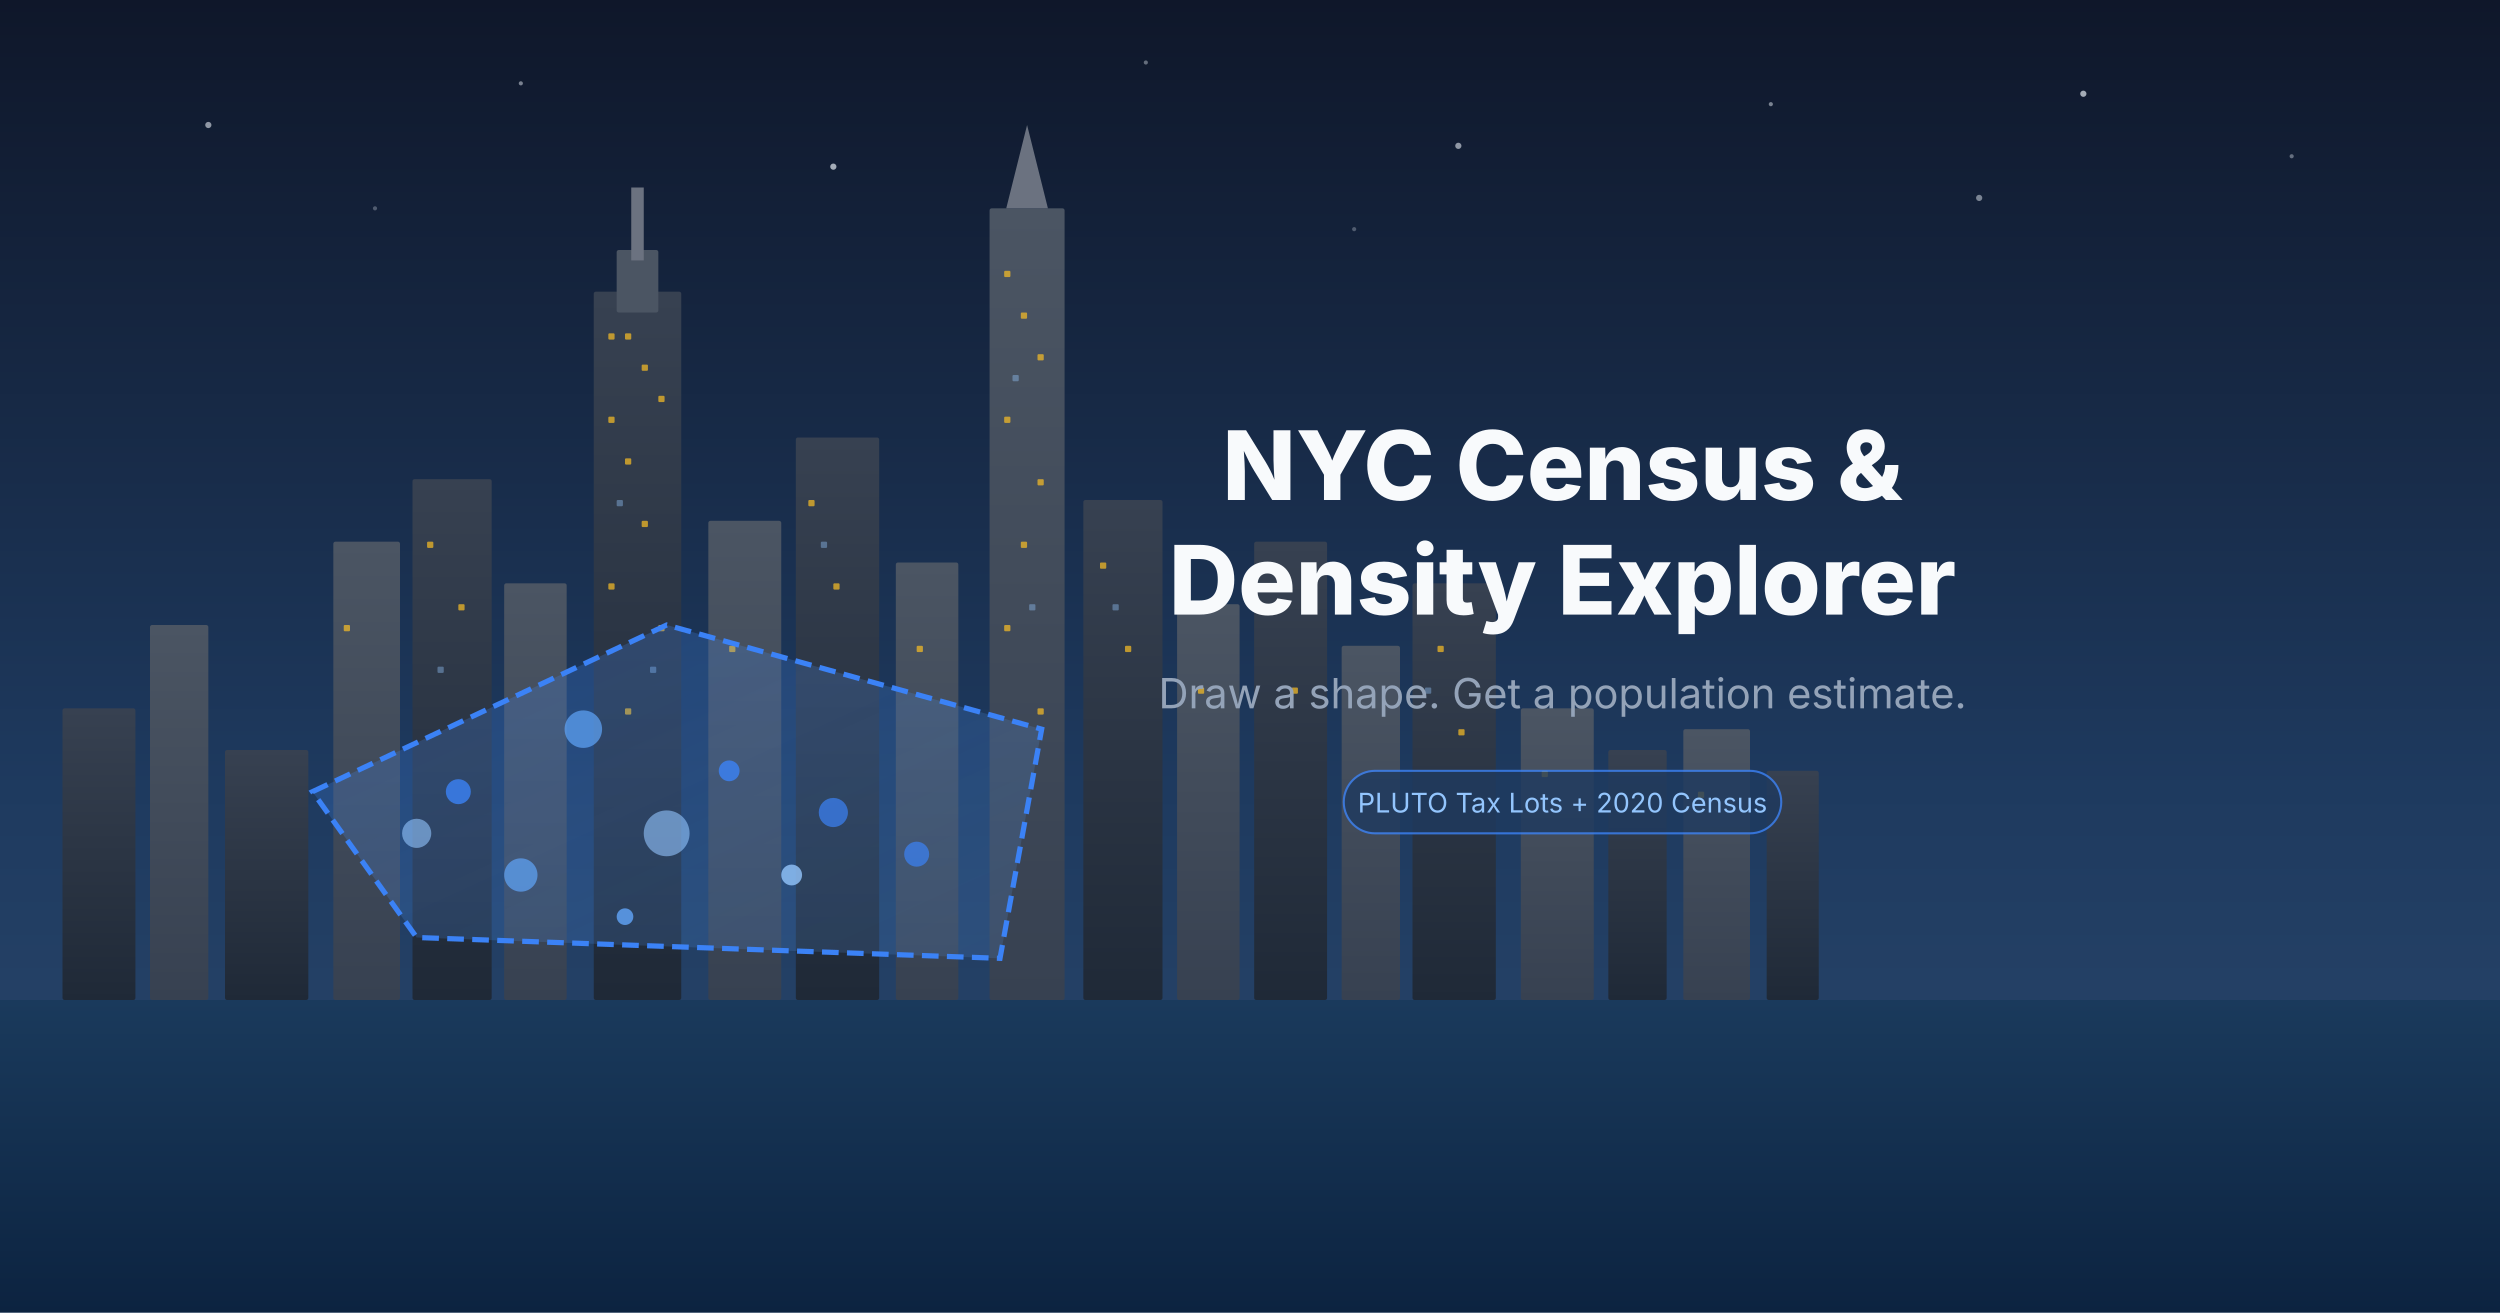
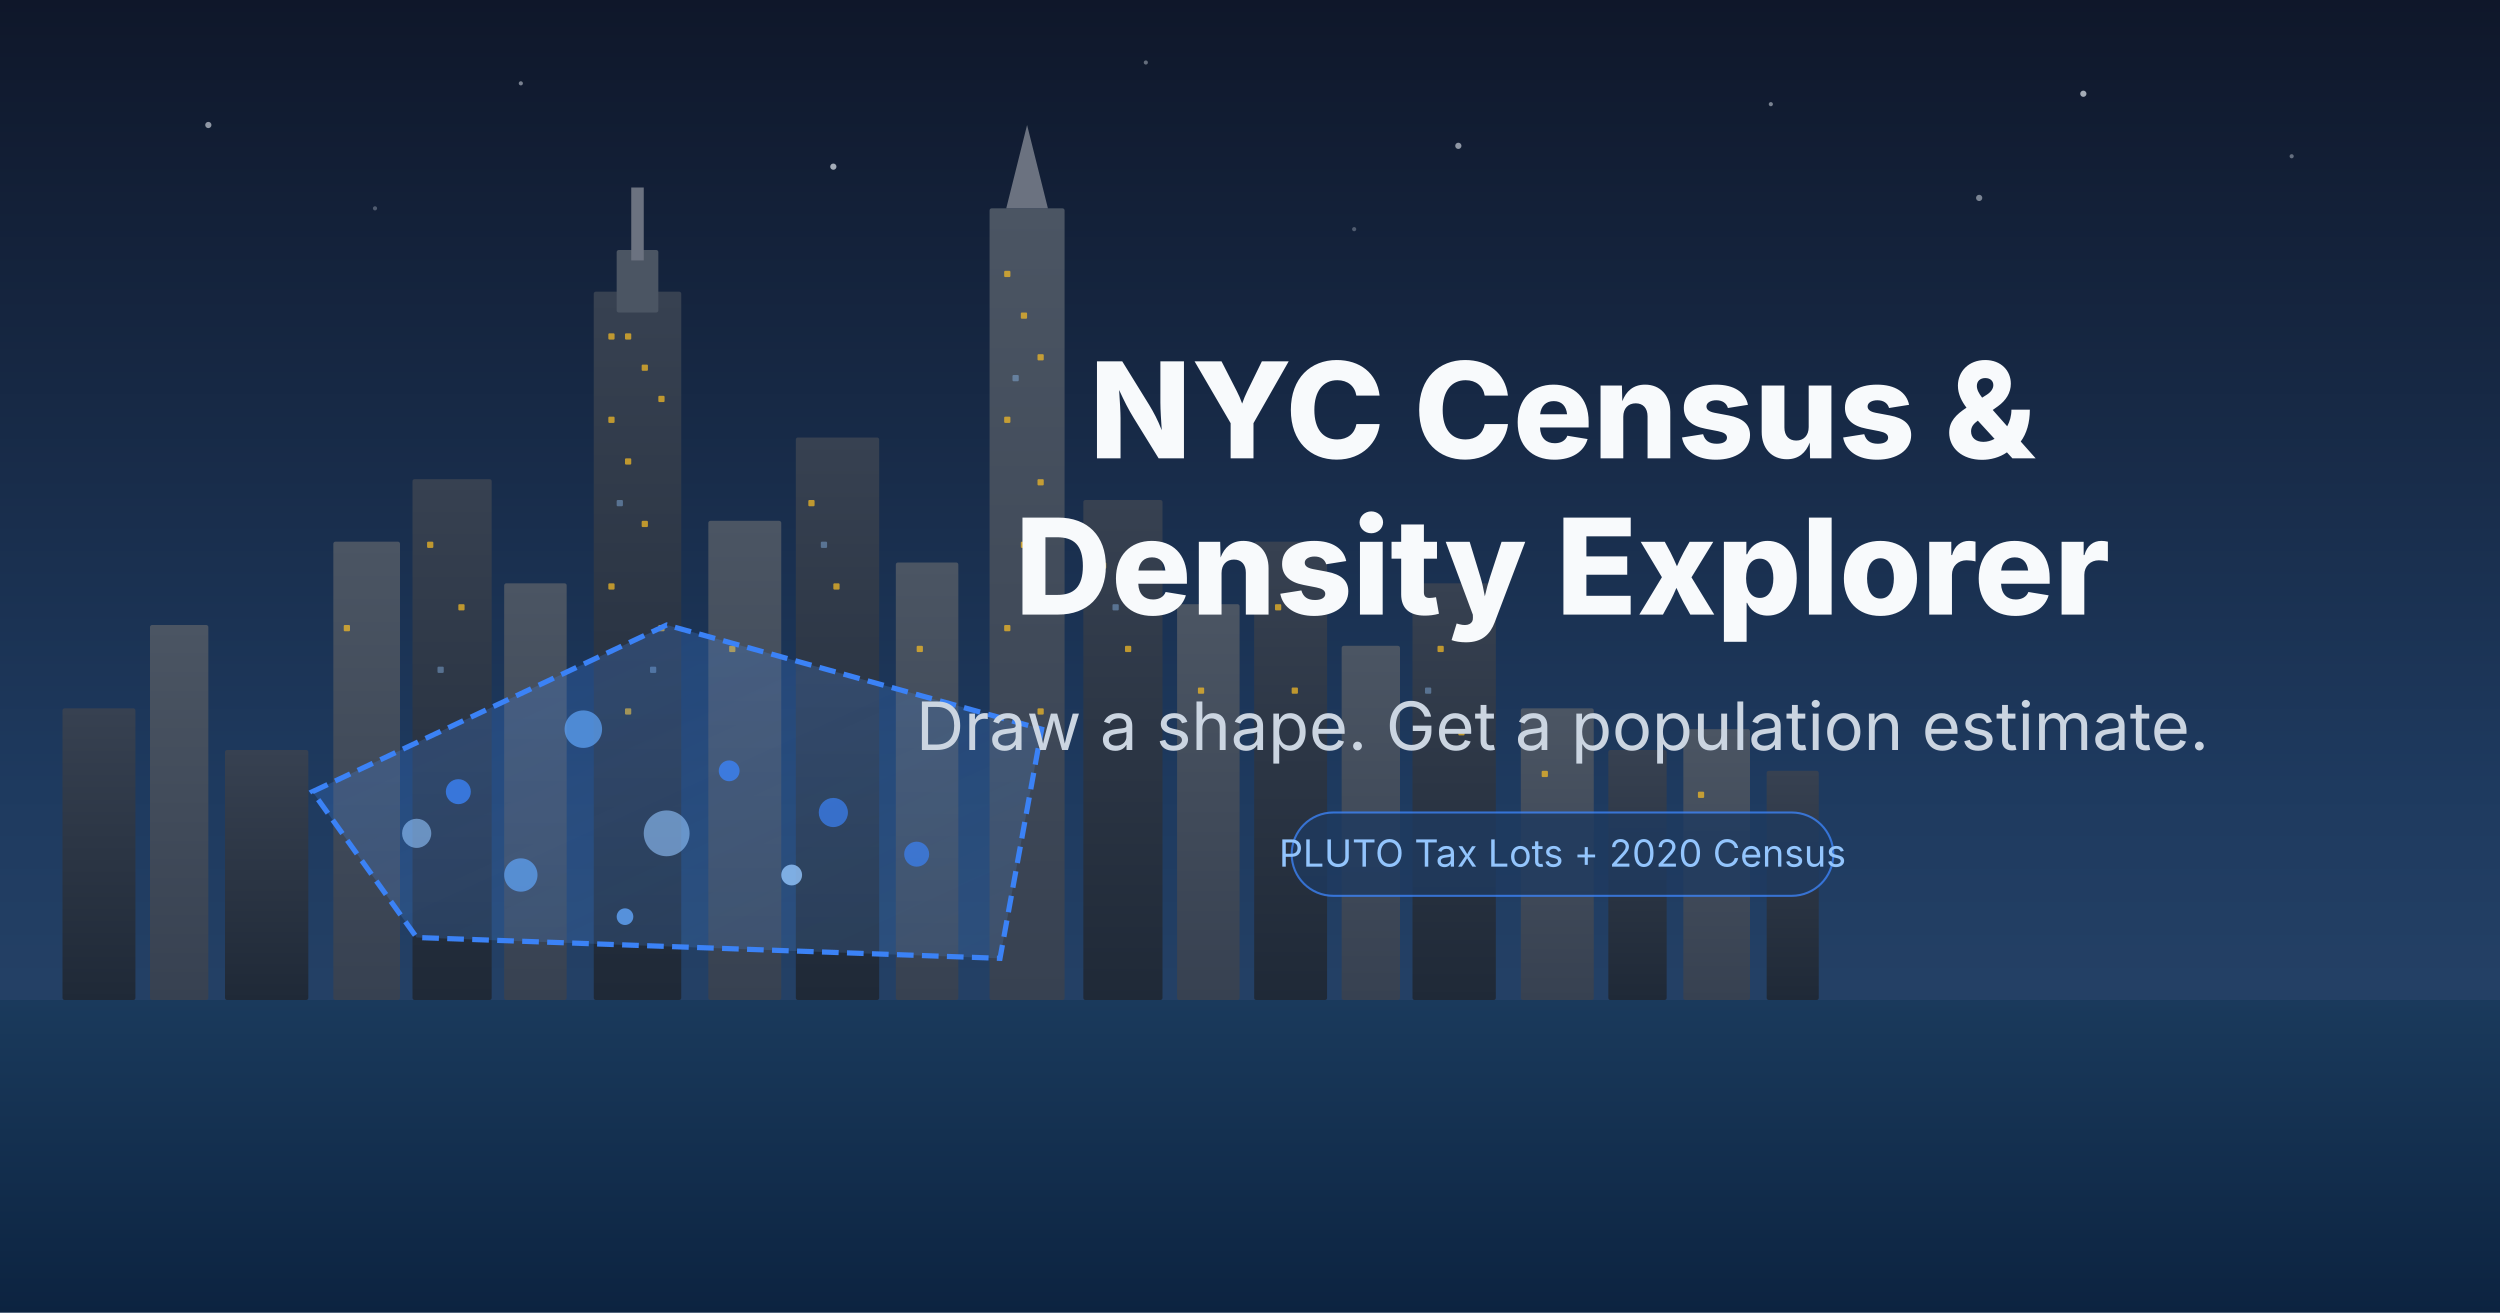
<svg xmlns="http://www.w3.org/2000/svg" viewBox="0 0 1200 630">
  <defs>
    <linearGradient id="sky" x1="0" y1="0" x2="0" y2="1">
      <stop offset="0%" stop-color="#0f172a" />
      <stop offset="60%" stop-color="#1e3a5f" />
      <stop offset="100%" stop-color="#2d4a6f" />
    </linearGradient>
    <linearGradient id="water" x1="0" y1="0" x2="0" y2="1">
      <stop offset="0%" stop-color="#1a3a5c" />
      <stop offset="100%" stop-color="#0c2340" />
    </linearGradient>
    <linearGradient id="bldg1" x1="0" y1="0" x2="0" y2="1">
      <stop offset="0%" stop-color="#374151" />
      <stop offset="100%" stop-color="#1f2937" />
    </linearGradient>
    <linearGradient id="bldg2" x1="0" y1="0" x2="0" y2="1">
      <stop offset="0%" stop-color="#4b5563" />
      <stop offset="100%" stop-color="#374151" />
    </linearGradient>
    <linearGradient id="polygon-fill" x1="0" y1="0" x2="1" y2="1">
      <stop offset="0%" stop-color="#3b82f6" stop-opacity="0.25" />
      <stop offset="100%" stop-color="#60a5fa" stop-opacity="0.15" />
    </linearGradient>
  </defs>
  <rect width="1200" height="630" fill="url(#sky)" />
  <circle cx="100" cy="60" r="1.5" fill="#e2e8f0" opacity="0.6" />
  <circle cx="250" cy="40" r="1" fill="#e2e8f0" opacity="0.5" />
  <circle cx="400" cy="80" r="1.5" fill="#e2e8f0" opacity="0.7" />
  <circle cx="550" cy="30" r="1" fill="#e2e8f0" opacity="0.4" />
  <circle cx="700" cy="70" r="1.5" fill="#e2e8f0" opacity="0.6" />
  <circle cx="850" cy="50" r="1" fill="#e2e8f0" opacity="0.5" />
  <circle cx="1000" cy="45" r="1.5" fill="#e2e8f0" opacity="0.7" />
  <circle cx="1100" cy="75" r="1" fill="#e2e8f0" opacity="0.4" />
  <circle cx="180" cy="100" r="1" fill="#e2e8f0" opacity="0.3" />
  <circle cx="650" cy="110" r="1" fill="#e2e8f0" opacity="0.3" />
  <circle cx="950" cy="95" r="1.5" fill="#e2e8f0" opacity="0.5" />
  <rect x="0" y="480" width="1200" height="150" fill="url(#water)" />
  <rect x="30" y="340" width="35" height="140" fill="url(#bldg1)" rx="1" />
  <rect x="72" y="300" width="28" height="180" fill="url(#bldg2)" rx="1" />
  <rect x="108" y="360" width="40" height="120" fill="url(#bldg1)" rx="1" />
  <rect x="160" y="260" width="32" height="220" fill="url(#bldg2)" rx="1" />
  <rect x="198" y="230" width="38" height="250" fill="url(#bldg1)" rx="1" />
  <rect x="242" y="280" width="30" height="200" fill="url(#bldg2)" rx="1" />
  <rect x="285" y="140" width="42" height="340" fill="url(#bldg1)" rx="1" />
  <rect x="296" y="120" width="20" height="30" fill="#4b5563" rx="1" />
  <rect x="303" y="90" width="6" height="35" fill="#6b7280" />
  <rect x="340" y="250" width="35" height="230" fill="url(#bldg2)" rx="1" />
  <rect x="382" y="210" width="40" height="270" fill="url(#bldg1)" rx="1" />
  <rect x="430" y="270" width="30" height="210" fill="url(#bldg2)" rx="1" />
  <rect x="475" y="100" width="36" height="380" fill="url(#bldg2)" rx="1" />
  <polygon points="483,100 493,60 503,100" fill="#6b7280" />
  <rect x="520" y="240" width="38" height="240" fill="url(#bldg1)" rx="1" />
  <rect x="565" y="290" width="30" height="190" fill="url(#bldg2)" rx="1" />
  <rect x="602" y="260" width="35" height="220" fill="url(#bldg1)" rx="1" />
  <rect x="644" y="310" width="28" height="170" fill="url(#bldg2)" rx="1" />
  <rect x="678" y="280" width="40" height="200" fill="url(#bldg1)" rx="1" />
  <rect x="730" y="340" width="35" height="140" fill="url(#bldg2)" rx="1" />
  <rect x="772" y="360" width="28" height="120" fill="url(#bldg1)" rx="1" />
  <rect x="808" y="350" width="32" height="130" fill="url(#bldg2)" rx="1" />
  <rect x="848" y="370" width="25" height="110" fill="url(#bldg1)" rx="1" />
  <g fill="#fbbf24" opacity="0.7">
    <rect x="292" y="160" width="3" height="3" rx="0.5" />
    <rect x="300" y="160" width="3" height="3" rx="0.5" />
    <rect x="308" y="175" width="3" height="3" rx="0.5" />
    <rect x="292" y="200" width="3" height="3" rx="0.5" />
    <rect x="316" y="190" width="3" height="3" rx="0.5" />
    <rect x="300" y="220" width="3" height="3" rx="0.5" />
    <rect x="308" y="250" width="3" height="3" rx="0.5" />
    <rect x="292" y="280" width="3" height="3" rx="0.5" />
    <rect x="316" y="300" width="3" height="3" rx="0.5" />
    <rect x="300" y="340" width="3" height="3" rx="0.5" />
    <rect x="482" y="130" width="3" height="3" rx="0.5" />
    <rect x="490" y="150" width="3" height="3" rx="0.5" />
    <rect x="498" y="170" width="3" height="3" rx="0.5" />
    <rect x="482" y="200" width="3" height="3" rx="0.5" />
    <rect x="498" y="230" width="3" height="3" rx="0.5" />
    <rect x="490" y="260" width="3" height="3" rx="0.5" />
    <rect x="482" y="300" width="3" height="3" rx="0.5" />
    <rect x="498" y="340" width="3" height="3" rx="0.5" />
    <rect x="205" y="260" width="3" height="3" rx="0.5" />
    <rect x="220" y="290" width="3" height="3" rx="0.5" />
    <rect x="388" y="240" width="3" height="3" rx="0.5" />
    <rect x="400" y="280" width="3" height="3" rx="0.5" />
    <rect x="528" y="270" width="3" height="3" rx="0.5" />
    <rect x="540" y="310" width="3" height="3" rx="0.5" />
    <rect x="612" y="290" width="3" height="3" rx="0.5" />
    <rect x="620" y="330" width="3" height="3" rx="0.5" />
    <rect x="690" y="310" width="3" height="3" rx="0.5" />
    <rect x="700" y="350" width="3" height="3" rx="0.5" />
    <rect x="165" y="300" width="3" height="3" rx="0.5" />
    <rect x="350" y="310" width="3" height="3" rx="0.5" />
    <rect x="440" y="310" width="3" height="3" rx="0.5" />
    <rect x="575" y="330" width="3" height="3" rx="0.5" />
    <rect x="740" y="370" width="3" height="3" rx="0.5" />
    <rect x="815" y="380" width="3" height="3" rx="0.5" />
  </g>
  <g fill="#93c5fd" opacity="0.4">
    <rect x="296" y="240" width="3" height="3" rx="0.5" />
    <rect x="312" y="320" width="3" height="3" rx="0.5" />
    <rect x="486" y="180" width="3" height="3" rx="0.5" />
    <rect x="494" y="290" width="3" height="3" rx="0.5" />
    <rect x="394" y="260" width="3" height="3" rx="0.5" />
    <rect x="210" y="320" width="3" height="3" rx="0.5" />
    <rect x="534" y="290" width="3" height="3" rx="0.5" />
    <rect x="684" y="330" width="3" height="3" rx="0.5" />
  </g>
  <polygon points="150,380 320,300 500,350 480,460 200,450" fill="url(#polygon-fill)" stroke="#3b82f6" stroke-width="2.5" stroke-dasharray="8,4" />
  <circle cx="220" cy="380" r="6" fill="#3b82f6" opacity="0.8" />
  <circle cx="280" cy="350" r="9" fill="#60a5fa" opacity="0.7" />
  <circle cx="350" cy="370" r="5" fill="#3b82f6" opacity="0.8" />
  <circle cx="320" cy="400" r="11" fill="#93c5fd" opacity="0.6" />
  <circle cx="400" cy="390" r="7" fill="#3b82f6" opacity="0.7" />
  <circle cx="250" cy="420" r="8" fill="#60a5fa" opacity="0.7" />
  <circle cx="380" cy="420" r="5" fill="#93c5fd" opacity="0.8" />
  <circle cx="440" cy="410" r="6" fill="#3b82f6" opacity="0.7" />
  <circle cx="300" cy="440" r="4" fill="#60a5fa" opacity="0.8" />
  <circle cx="200" cy="400" r="7" fill="#93c5fd" opacity="0.6" />
-   <text x="750" y="240" font-family="system-ui, -apple-system, sans-serif" font-size="46" font-weight="800" fill="#f8fafc" text-anchor="middle">
+   <text x="750" y="220" font-family="system-ui, -apple-system, sans-serif" font-size="64" font-weight="800" fill="#f8fafc" text-anchor="middle">
    NYC Census &amp;
  </text>
-   <text x="750" y="295" font-family="system-ui, -apple-system, sans-serif" font-size="46" font-weight="800" fill="#f8fafc" text-anchor="middle">
+   <text x="750" y="295" font-family="system-ui, -apple-system, sans-serif" font-size="64" font-weight="800" fill="#f8fafc" text-anchor="middle">
    Density Explorer
  </text>
-   <text x="750" y="340" font-family="system-ui, -apple-system, sans-serif" font-size="20" fill="#94a3b8" text-anchor="middle">
+   <text x="750" y="360" font-family="system-ui, -apple-system, sans-serif" font-size="32" fill="#cbd5e1" text-anchor="middle">
    Draw a shape. Get a population estimate.
  </text>
-   <rect x="645" y="370" width="210" height="30" rx="15" fill="#1e3a5f" stroke="#3b82f6" stroke-width="1" opacity="0.8" />
-   <text x="750" y="390" font-family="system-ui, -apple-system, sans-serif" font-size="13" fill="#93c5fd" text-anchor="middle">
+   <rect x="620" y="390" width="260" height="40" rx="20" fill="#1e3a5f" stroke="#3b82f6" stroke-width="1" opacity="0.8" />
+   <text x="750" y="416" font-family="system-ui, -apple-system, sans-serif" font-size="18" fill="#93c5fd" text-anchor="middle">
    PLUTO Tax Lots + 2020 Census
  </text>
</svg>
